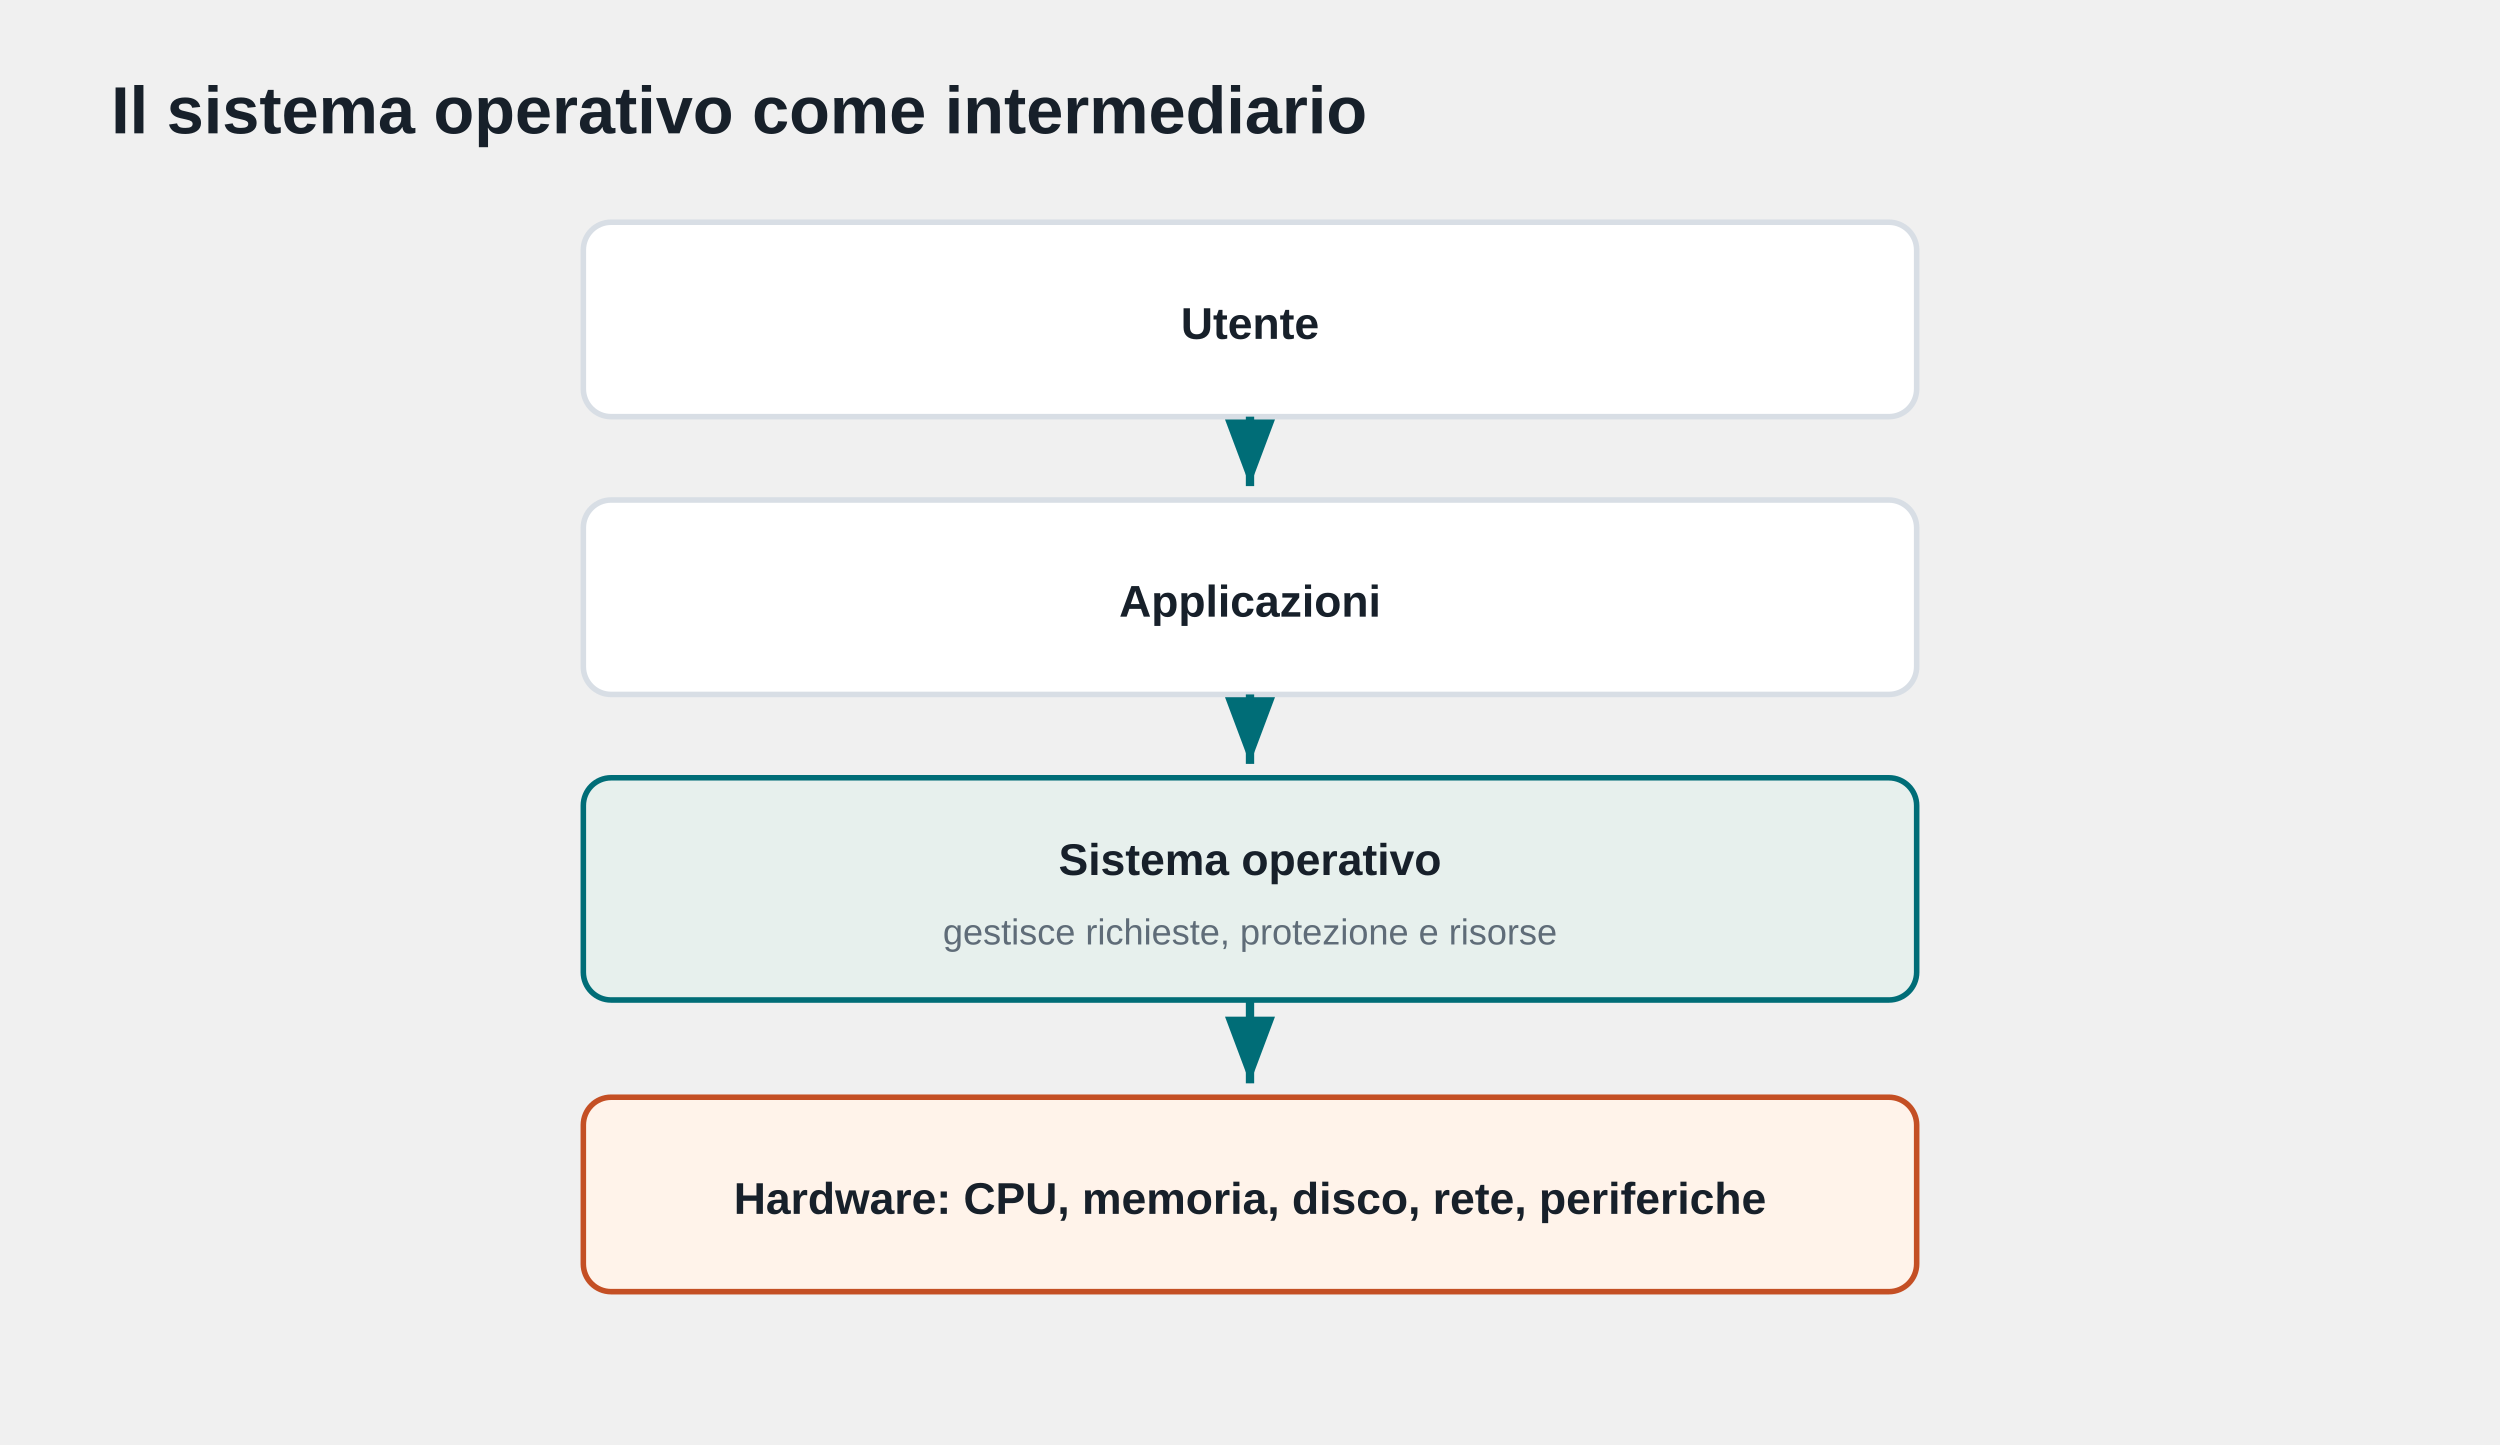
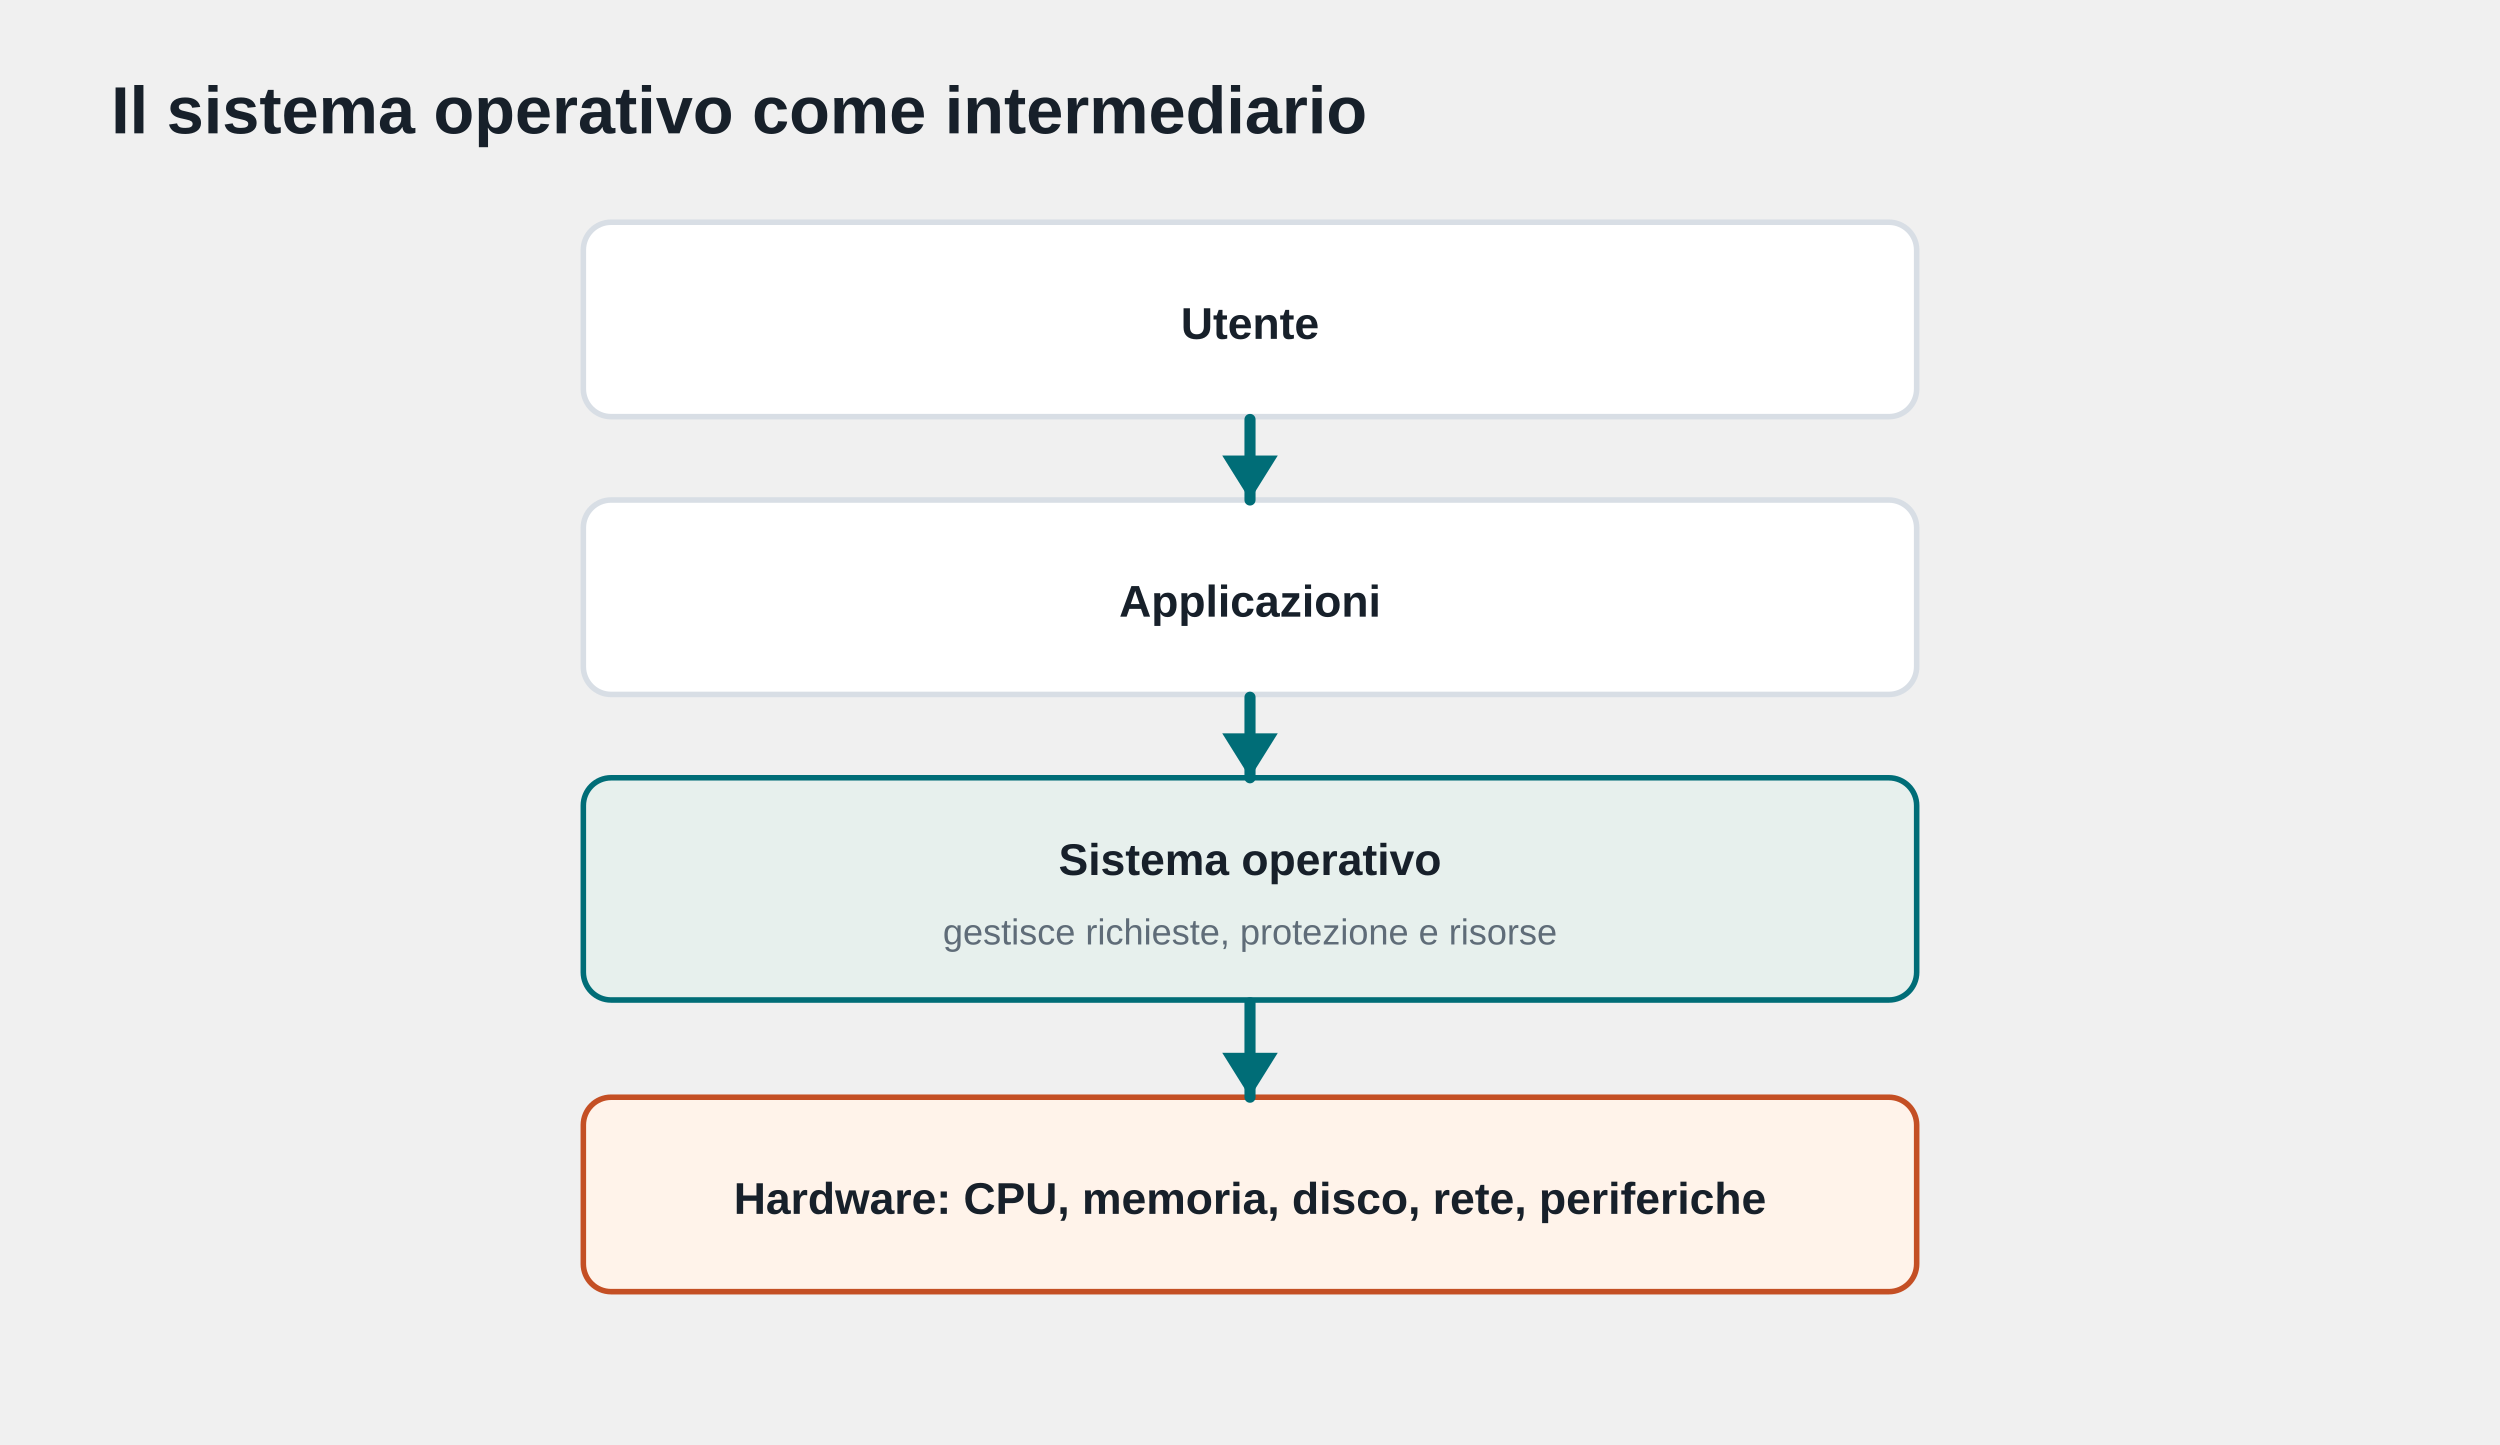
<svg xmlns="http://www.w3.org/2000/svg" viewBox="0 0 900 520" role="img" aria-labelledby="t d">
  <defs>
-     <marker id="arrow" markerWidth="10" markerHeight="10" refX="8" refY="3" orient="auto">
-       <path d="M0,0 L8,3 L0,6 Z" fill="#006d77" />
-     </marker>
    <style>
  text{font-family:Arial,Helvetica,sans-serif;fill:#17202a}
  .title{font-size:24px;font-weight:700}
  .label{font-size:16px;font-weight:700}
  .small{font-size:13px;fill:#5f6c78}
  .box{fill:#fff;stroke:#d8dee5;stroke-width:2;rx:10}
  .accent{fill:#e7f0ed;stroke:#006d77;stroke-width:2;rx:10}
  .warn{fill:#fff3ea;stroke:#c44f24;stroke-width:2;rx:10}
-   .line{stroke:#006d77;stroke-width:3;fill:none;marker-end:url(#arrow)}
+   .arrow-line{stroke:#006d77;stroke-width:4;stroke-linecap:round}
+   .arrow-head{fill:#006d77}
</style>
  </defs>
  <text x="40" y="48" class="title">Il sistema operativo come intermediario</text>
  <rect x="210" y="80" width="480" height="70" class="box" />
  <text x="450" y="122" text-anchor="middle" class="label">Utente</text>
  <rect x="210" y="180" width="480" height="70" class="box" />
  <text x="450" y="222" text-anchor="middle" class="label">Applicazioni</text>
  <rect x="210" y="280" width="480" height="80" class="accent" />
  <text x="450" y="315" text-anchor="middle" class="label">Sistema operativo</text>
  <text x="450" y="340" text-anchor="middle" class="small">gestisce richieste, protezione e risorse</text>
  <rect x="210" y="395" width="480" height="70" class="warn" />
  <text x="450" y="437" text-anchor="middle" class="label">Hardware: CPU, memoria, disco, rete, periferiche</text>
-   <path d="M450 150 V175" class="line" />
-   <path d="M450 250 V275" class="line" />
-   <path d="M450 360 V390" class="line" />
+   <line x1="450" y1="151" x2="450" y2="180" class="arrow-line" />
+   <polygon points="450,180 440,164 460,164" class="arrow-head" />
+   <line x1="450" y1="251" x2="450" y2="280" class="arrow-line" />
+   <polygon points="450,280 440,264 460,264" class="arrow-head" />
+   <line x1="450" y1="361" x2="450" y2="395" class="arrow-line" />
+   <polygon points="450,395 440,379 460,379" class="arrow-head" />
</svg>
